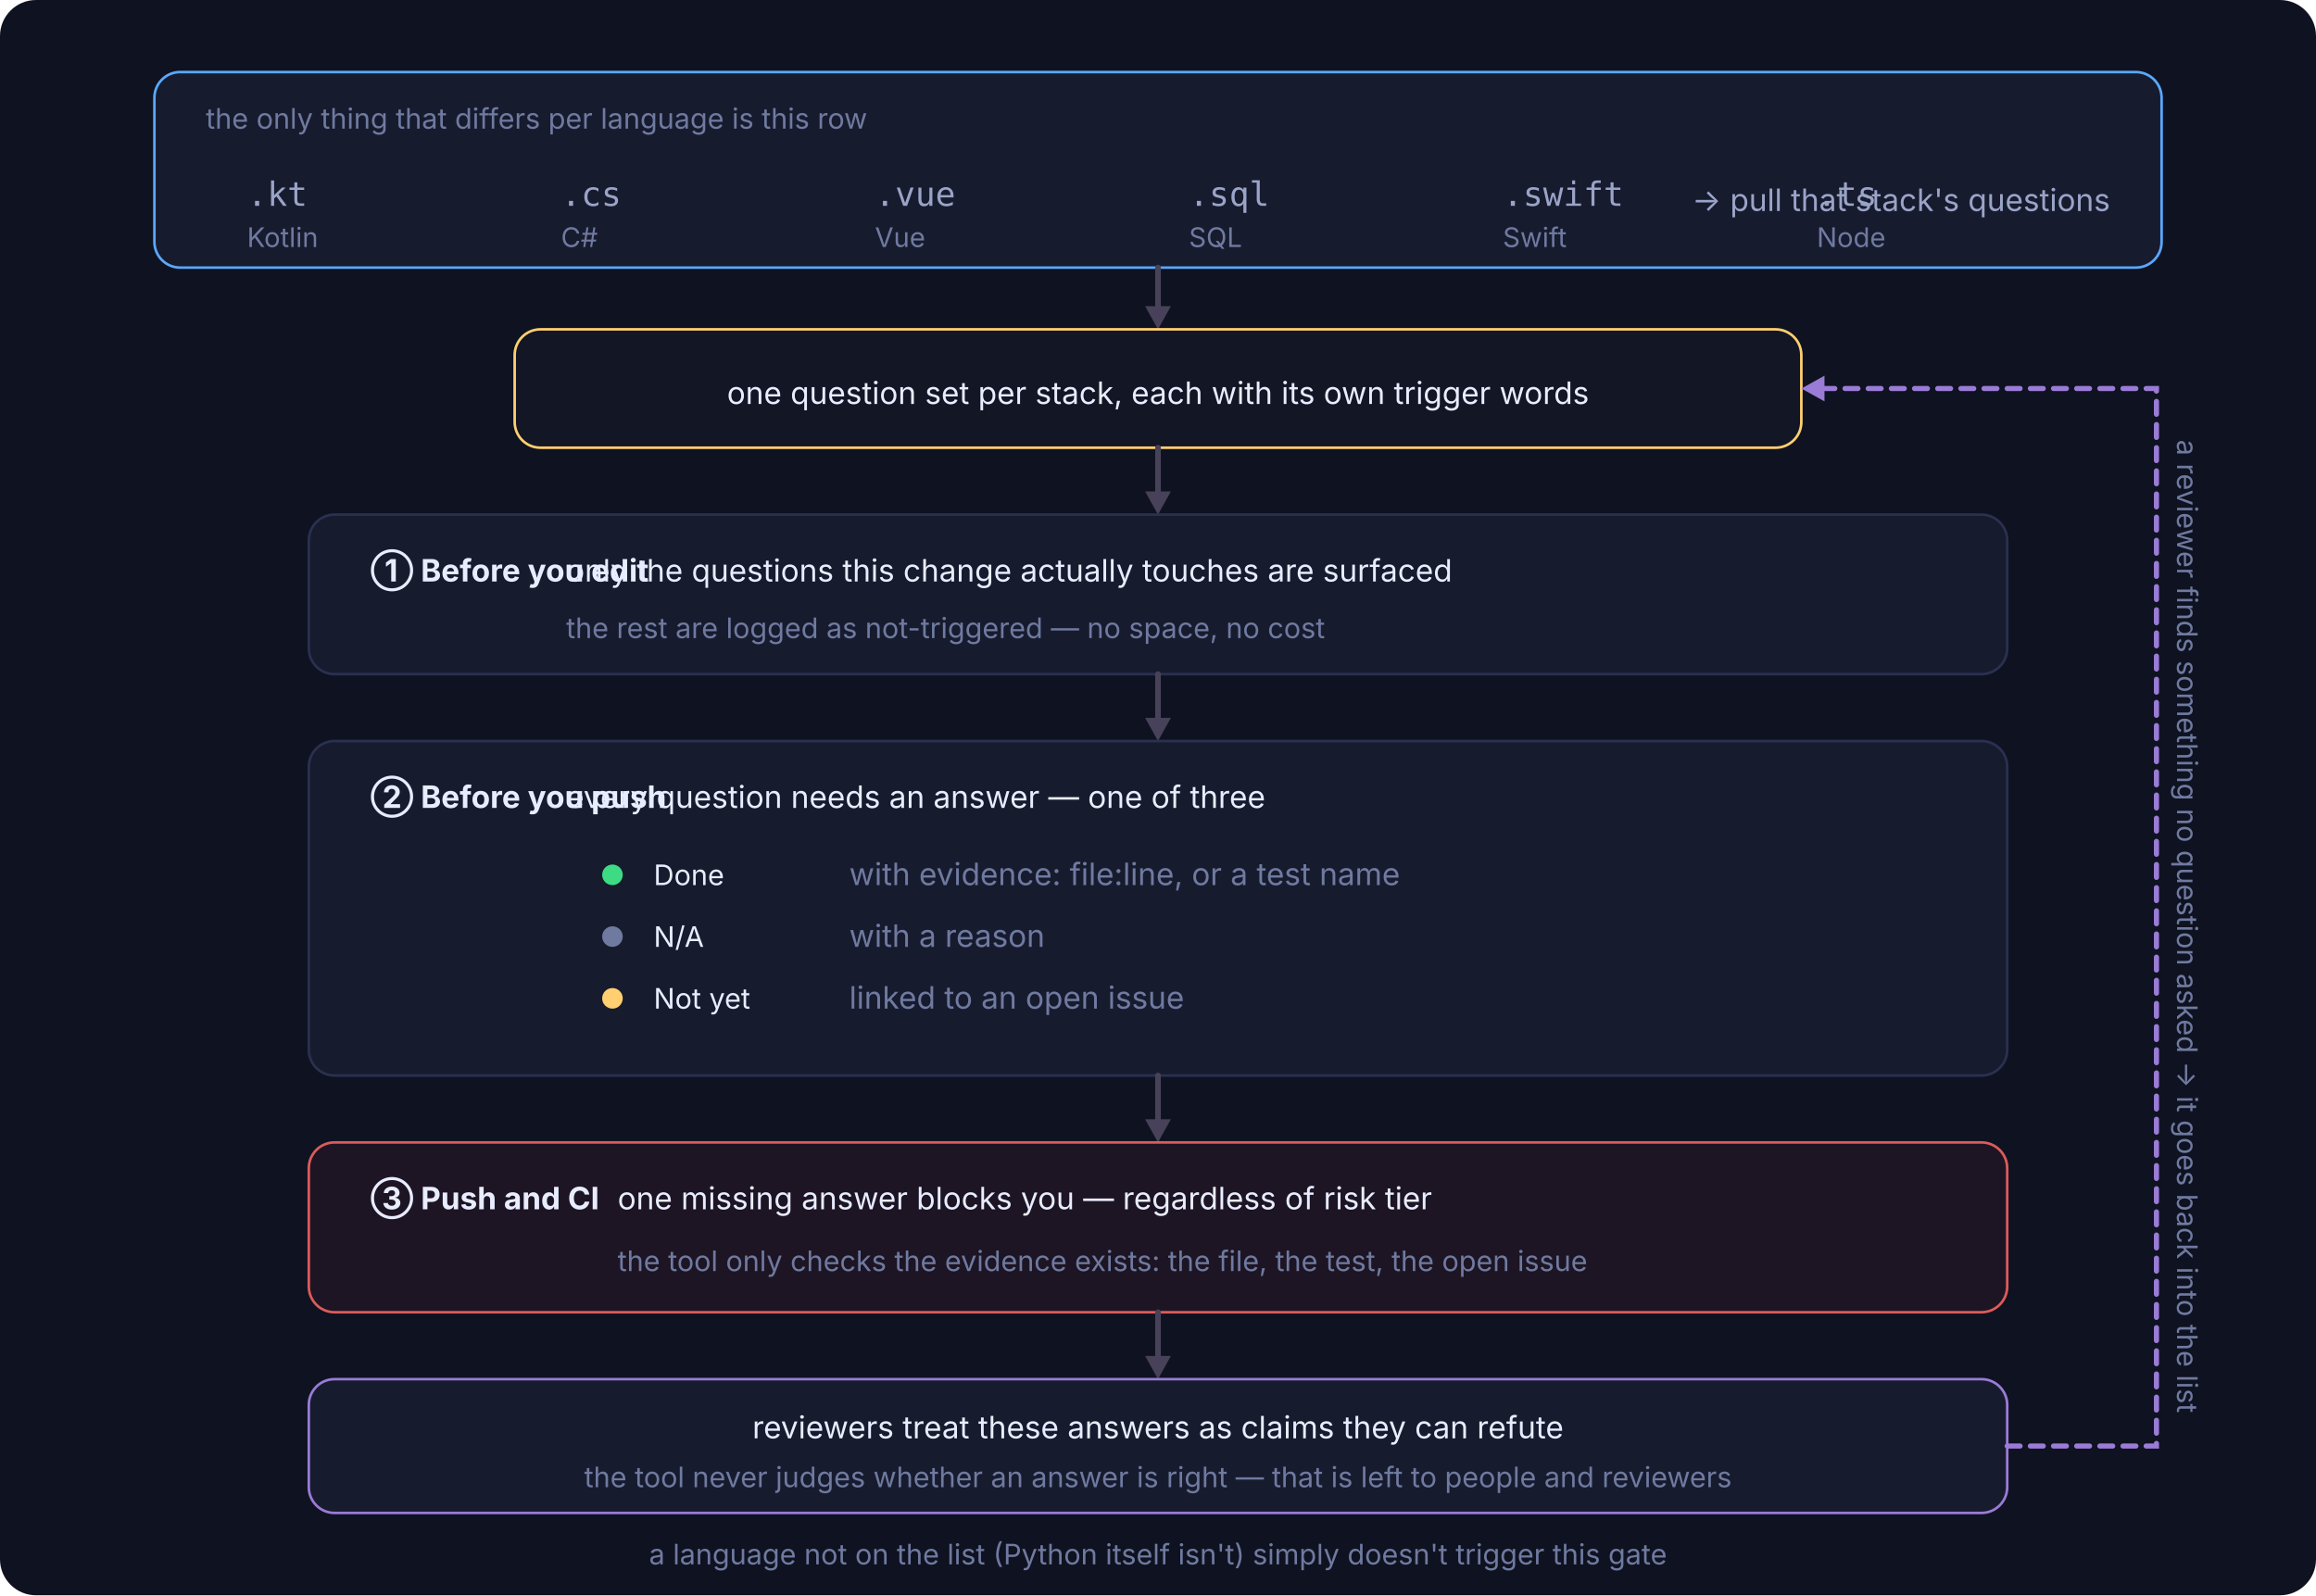
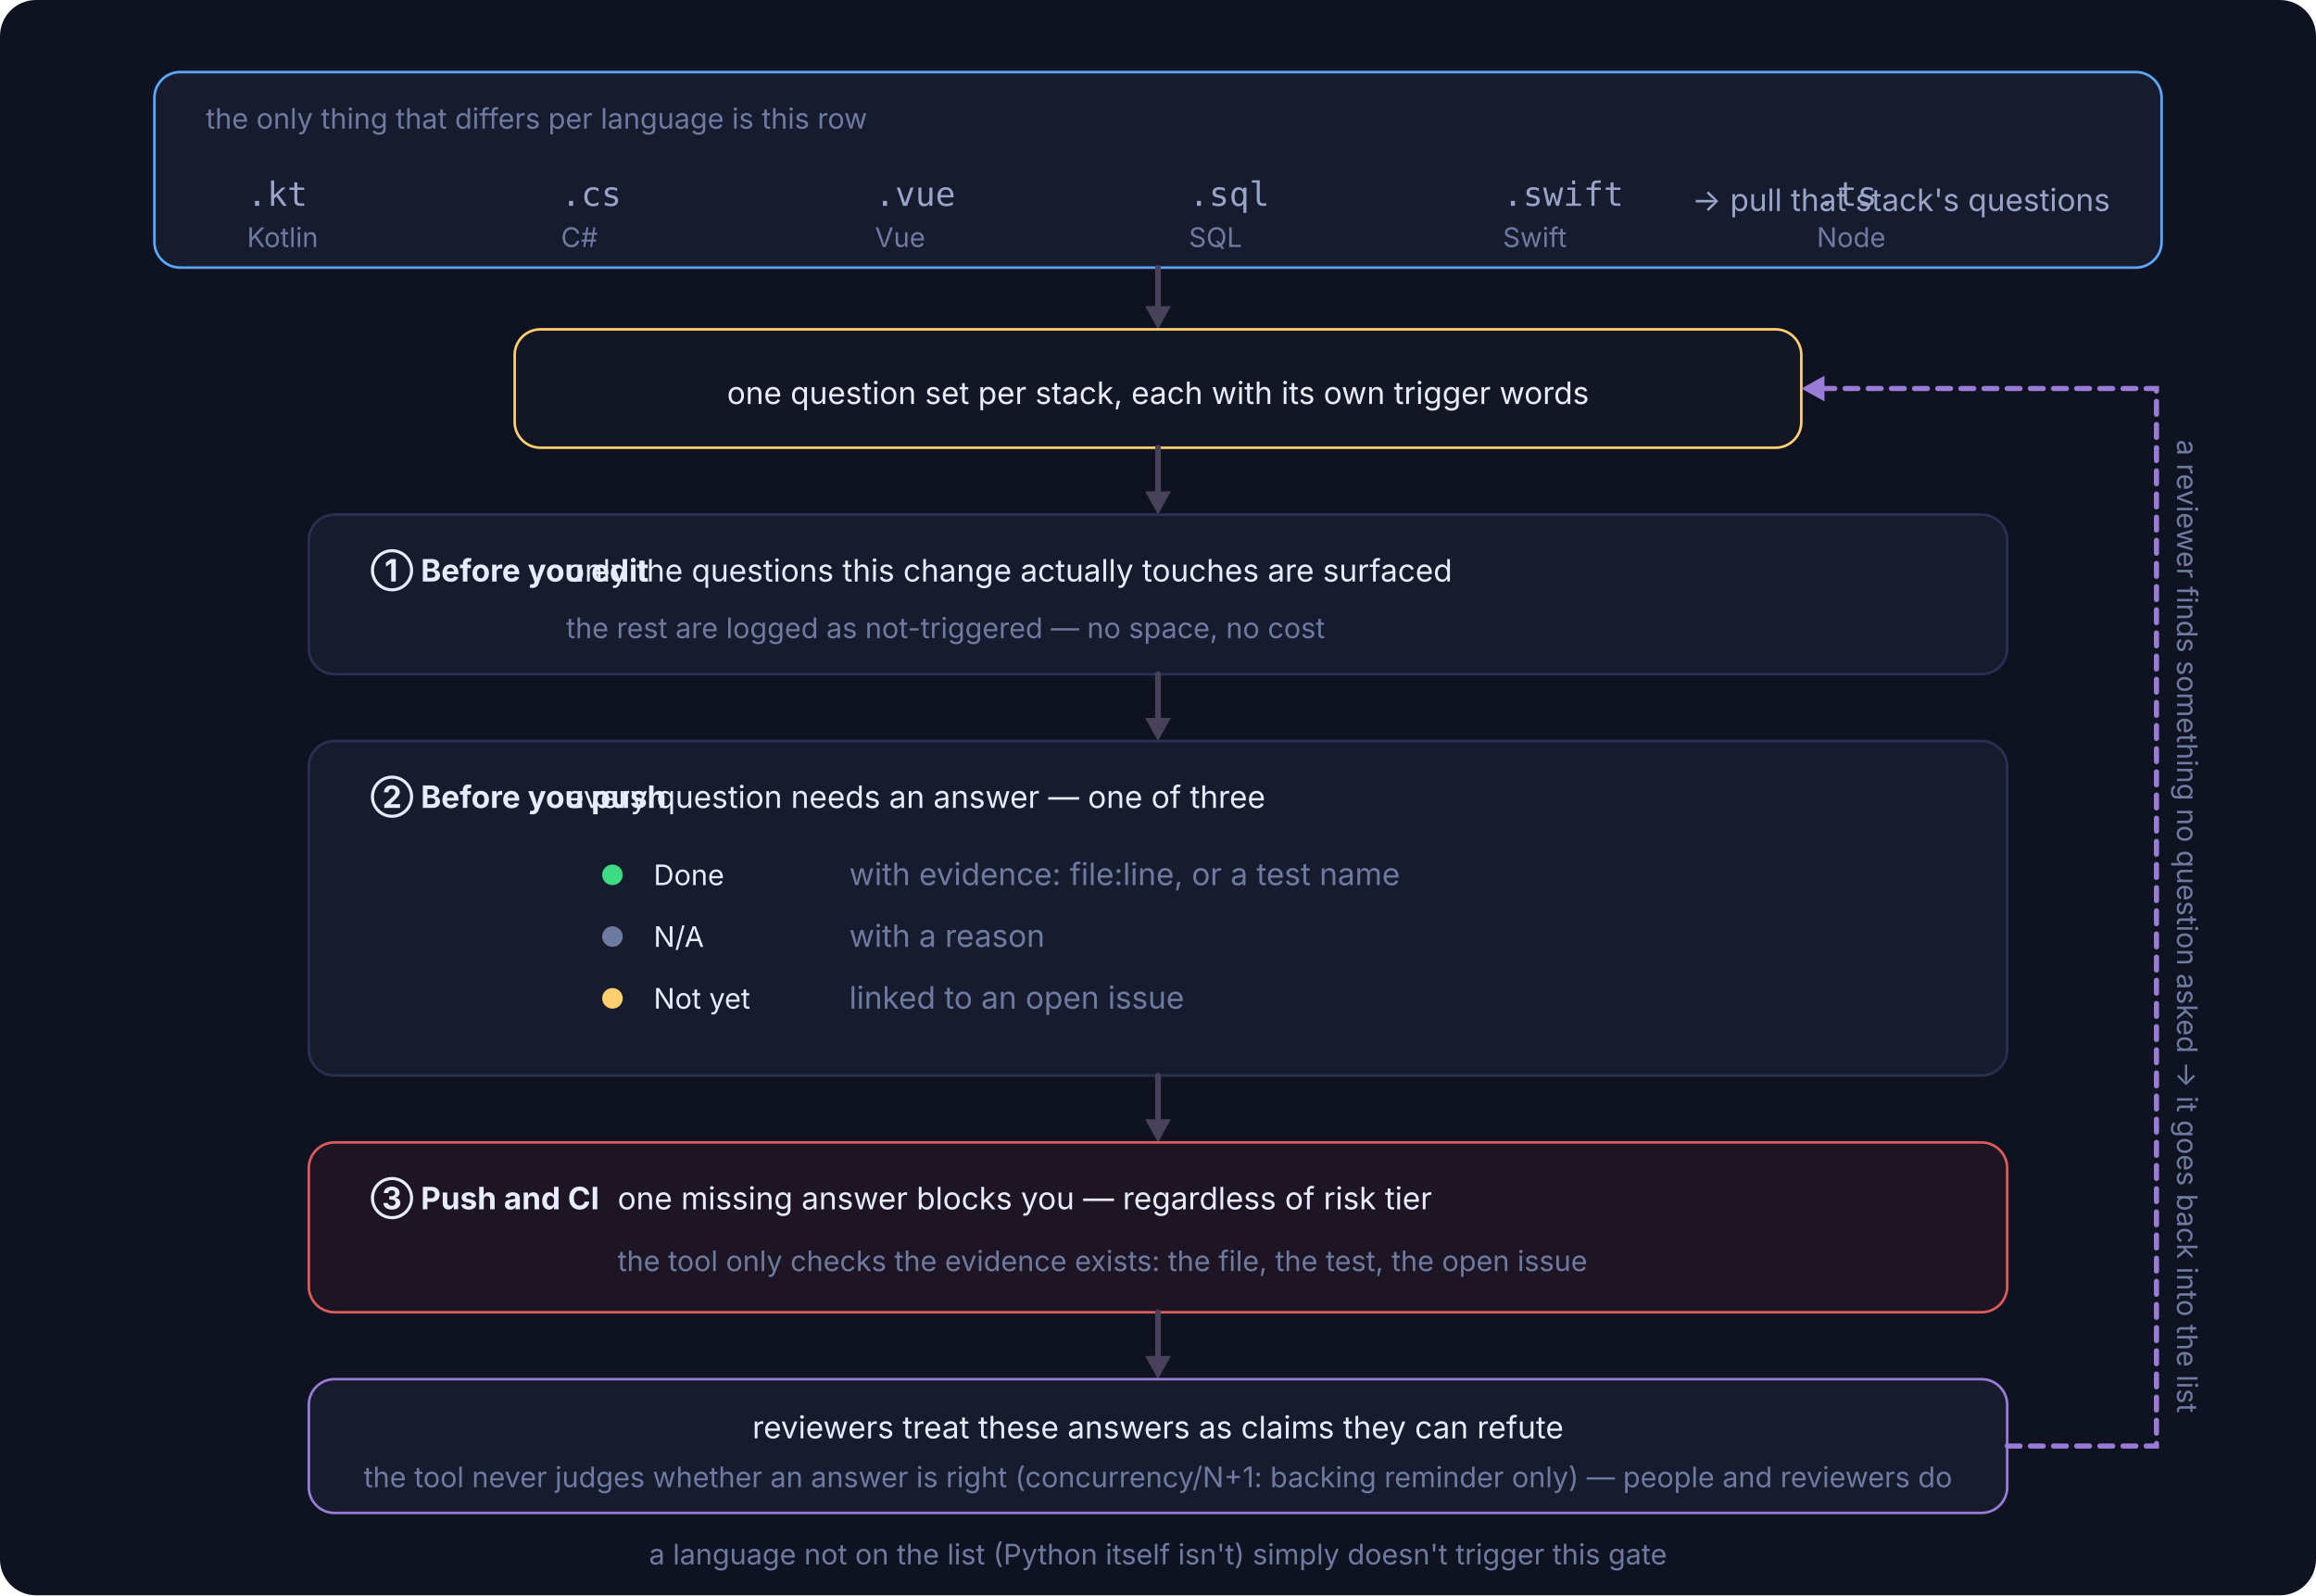
<svg xmlns="http://www.w3.org/2000/svg" viewBox="0 0 900 620" width="900" height="620" role="img" aria-label="The journey of one change: the file extension identifies the stack and pulls that stack's questions; before you edit, only the questions this change touches are surfaced; before you push, every one needs an answer (done with evidence, not applicable with a reason, or not yet with a linked issue); push and CI block on any missing answer; reviewers treat the answers as refutable claims; anything a reviewer finds that no question asked goes back into the list.">
  <style>
 .h{font-family:system-ui,-apple-system,"Segoe UI",sans-serif;fill:#e8ecff;font-weight:700}
 .n{font-family:system-ui,-apple-system,"Segoe UI",sans-serif;fill:#e8ecff}
 .s{font-family:system-ui,-apple-system,"Segoe UI",sans-serif;fill:#9aa4c8}
 .d{font-family:system-ui,-apple-system,"Segoe UI",sans-serif;fill:#6f7aa0}
 .m{font-family:ui-monospace,SFMono-Regular,Menlo,monospace;fill:#9aa4c8}
</style>
  <rect x="0" y="0" width="900" height="620" rx="14" fill="#0f1220" />
  <g opacity="1">
    <animate attributeName="opacity" dur="18s" repeatCount="indefinite" values="1;0;0;1;1" keyTimes="0;0.006;0.013;0.025;1" />
    <rect x="60" y="28" width="780" height="76" rx="10" fill="#171b2e" stroke="#5aa8ff" />
    <text class="d" x="80" y="50" font-size="11">the only thing that differs per language is this row</text>
    <text class="m" x="96" y="80" font-size="13">.kt</text>
    <text class="d" x="96" y="96" font-size="10.5">Kotlin</text>
    <text class="m" x="218" y="80" font-size="13">.cs</text>
    <text class="d" x="218" y="96" font-size="10.5">C#</text>
    <text class="m" x="340" y="80" font-size="13">.vue</text>
    <text class="d" x="340" y="96" font-size="10.5">Vue</text>
    <text class="m" x="462" y="80" font-size="13">.sql</text>
    <text class="d" x="462" y="96" font-size="10.5">SQL</text>
    <text class="m" x="584" y="80" font-size="13">.swift</text>
    <text class="d" x="584" y="96" font-size="10.5">Swift</text>
    <text class="m" x="706" y="80" font-size="13">.ts</text>
    <text class="d" x="706" y="96" font-size="10.5">Node</text>
    <text class="s" x="820" y="82" font-size="12" text-anchor="end">→ pull that stack's questions</text>
  </g>
  <g opacity="1">
    <animate attributeName="opacity" dur="18s" repeatCount="indefinite" values="1;0;0;1;1" keyTimes="0;0.006;0.038;0.051;1" />
    <path d="M 450 104 L 450 121" stroke="#474259" stroke-width="2.2" stroke-linecap="round" />
    <path d="M 450 128 l -5 -9 h 10 z" fill="#474259" />
  </g>
  <g opacity="1">
    <animate attributeName="opacity" dur="18s" repeatCount="indefinite" values="1;0;0;1;1" keyTimes="0;0.006;0.055;0.068;1" />
    <rect x="200" y="128" width="500" height="46" rx="10" fill="#121625" stroke="#ffcf70" />
    <text class="n" x="450" y="157" font-size="12" text-anchor="middle">one question set per stack, each with its own trigger words</text>
  </g>
  <g opacity="1">
    <animate attributeName="opacity" dur="18s" repeatCount="indefinite" values="1;0;0;1;1" keyTimes="0;0.006;0.072;0.085;1" />
    <path d="M 450 174 L 450 193" stroke="#474259" stroke-width="2.2" stroke-linecap="round" />
    <path d="M 450 200 l -5 -9 h 10 z" fill="#474259" />
  </g>
  <g opacity="1">
    <animate attributeName="opacity" dur="18s" repeatCount="indefinite" values="1;0;0;1;1" keyTimes="0;0.006;0.098;0.111;1" />
    <rect x="120" y="200" width="660" height="62" rx="10" fill="#171b2e" stroke="#2a3050" />
    <text class="h" x="144" y="226" font-size="12" fill="#3ddc84">① Before you edit</text>
    <text class="n" x="220" y="226" font-size="12">only the questions this change actually touches are surfaced</text>
    <text class="d" x="220" y="248" font-size="11">the rest are logged as not-triggered — no space, no cost</text>
  </g>
  <g opacity="1">
    <animate attributeName="opacity" dur="18s" repeatCount="indefinite" values="1;0;0;1;1" keyTimes="0;0.006;0.123;0.136;1" />
    <path d="M 450 262 L 450 281" stroke="#474259" stroke-width="2.2" stroke-linecap="round" />
    <path d="M 450 288 l -5 -9 h 10 z" fill="#474259" />
  </g>
  <g opacity="1">
    <animate attributeName="opacity" dur="18s" repeatCount="indefinite" values="1;0;0;1;1" keyTimes="0;0.006;0.149;0.162;1" />
    <rect x="120" y="288" width="660" height="130" rx="10" fill="#171b2e" stroke="#2a3050" />
    <text class="h" x="144" y="314" font-size="12" fill="#ffcf70">② Before you push</text>
    <text class="n" x="220" y="314" font-size="12">every question needs an answer — one of three</text>
  </g>
  <g opacity="1">
    <animate attributeName="opacity" dur="18s" repeatCount="indefinite" values="1;0;0;1;1" keyTimes="0;0.006;0.174;0.187;1" />
    <circle cx="238" cy="340" r="4" fill="#3ddc84" />
    <text class="n" x="254" y="344" font-size="11">Done</text>
    <text class="d" x="330" y="344" font-size="12">with evidence: file:line, or a test name</text>
  </g>
  <g opacity="1">
    <animate attributeName="opacity" dur="18s" repeatCount="indefinite" values="1;0;0;1;1" keyTimes="0;0.006;0.192;0.204;1" />
    <circle cx="238" cy="364" r="4" fill="#6f7aa0" />
    <text class="n" x="254" y="368" font-size="11">N/A</text>
    <text class="d" x="330" y="368" font-size="12">with a reason</text>
  </g>
  <g opacity="1">
    <animate attributeName="opacity" dur="18s" repeatCount="indefinite" values="1;0;0;1;1" keyTimes="0;0.006;0.208;0.221;1" />
    <circle cx="238" cy="388" r="4" fill="#ffcf70" />
    <text class="n" x="254" y="392" font-size="11">Not yet</text>
    <text class="d" x="330" y="392" font-size="12">linked to an open issue</text>
  </g>
  <g opacity="1">
    <animate attributeName="opacity" dur="18s" repeatCount="indefinite" values="1;0;0;1;1" keyTimes="0;0.006;0.226;0.238;1" />
    <path d="M 450 418 L 450 437" stroke="#474259" stroke-width="2.2" stroke-linecap="round" />
    <path d="M 450 444 l -5 -9 h 10 z" fill="#474259" />
  </g>
  <g opacity="1">
    <animate attributeName="opacity" dur="18s" repeatCount="indefinite" values="1;0;0;1;1" keyTimes="0;0.006;0.251;0.264;1" />
    <rect x="120" y="444" width="660" height="66" rx="10" fill="#1d1524" stroke="#dc5b5b" />
    <text class="h" x="144" y="470" font-size="12" fill="#dc5b5b">③ Push and CI</text>
    <text class="n" x="240" y="470" font-size="12">one missing answer blocks you — regardless of risk tier</text>
    <text class="d" x="240" y="494" font-size="11">the tool only checks the evidence exists: the file, the test, the open issue</text>
  </g>
  <g opacity="1">
    <animate attributeName="opacity" dur="18s" repeatCount="indefinite" values="1;0;0;1;1" keyTimes="0;0.006;0.277;0.289;1" />
    <path d="M 450 510 L 450 529" stroke="#474259" stroke-width="2.2" stroke-linecap="round" />
    <path d="M 450 536 l -5 -9 h 10 z" fill="#474259" />
  </g>
  <g opacity="1">
    <animate attributeName="opacity" dur="18s" repeatCount="indefinite" values="1;0;0;1;1" keyTimes="0;0.006;0.302;0.315;1" />
    <rect x="120" y="536" width="660" height="52" rx="10" fill="#171b2e" stroke="#9a7bd6" />
    <text class="n" x="450" y="559" font-size="12" text-anchor="middle">reviewers treat these answers as claims they can refute</text>
-     <text class="d" x="450" y="578" font-size="11" text-anchor="middle">the tool never judges whether an answer is right — that is left to people and reviewers</text>
+     <text class="d" x="450" y="578" font-size="11" text-anchor="middle">the tool never judges whether an answer is right (concurrency/N+1: backing reminder only) — people and reviewers do</text>
  </g>
  <g opacity="1">
    <animate attributeName="opacity" dur="18s" repeatCount="indefinite" values="1;0;0;1;1" keyTimes="0;0.006;0.353;0.366;1" />
    <path d="M 780 562 L 838 562 L 838 151 L 706 151" fill="none" stroke="#9a7bd6" stroke-width="2" stroke-dasharray="5 4" stroke-linecap="round" />
    <path d="M 700 151 l 9 -5 v 10 z" fill="#9a7bd6" />
    <text class="d" x="846" y="360" font-size="11" transform="rotate(90 846 360)" text-anchor="middle">a reviewer finds something no question asked → it goes back into the list</text>
  </g>
  <g opacity="1">
    <animate attributeName="opacity" dur="18s" repeatCount="indefinite" values="1;0;0;1;1" keyTimes="0;0.006;0.387;0.4;1" />
    <text class="d" x="450" y="608" font-size="11" text-anchor="middle">a language not on the list (Python itself isn't) simply doesn't trigger this gate</text>
  </g>
</svg>
